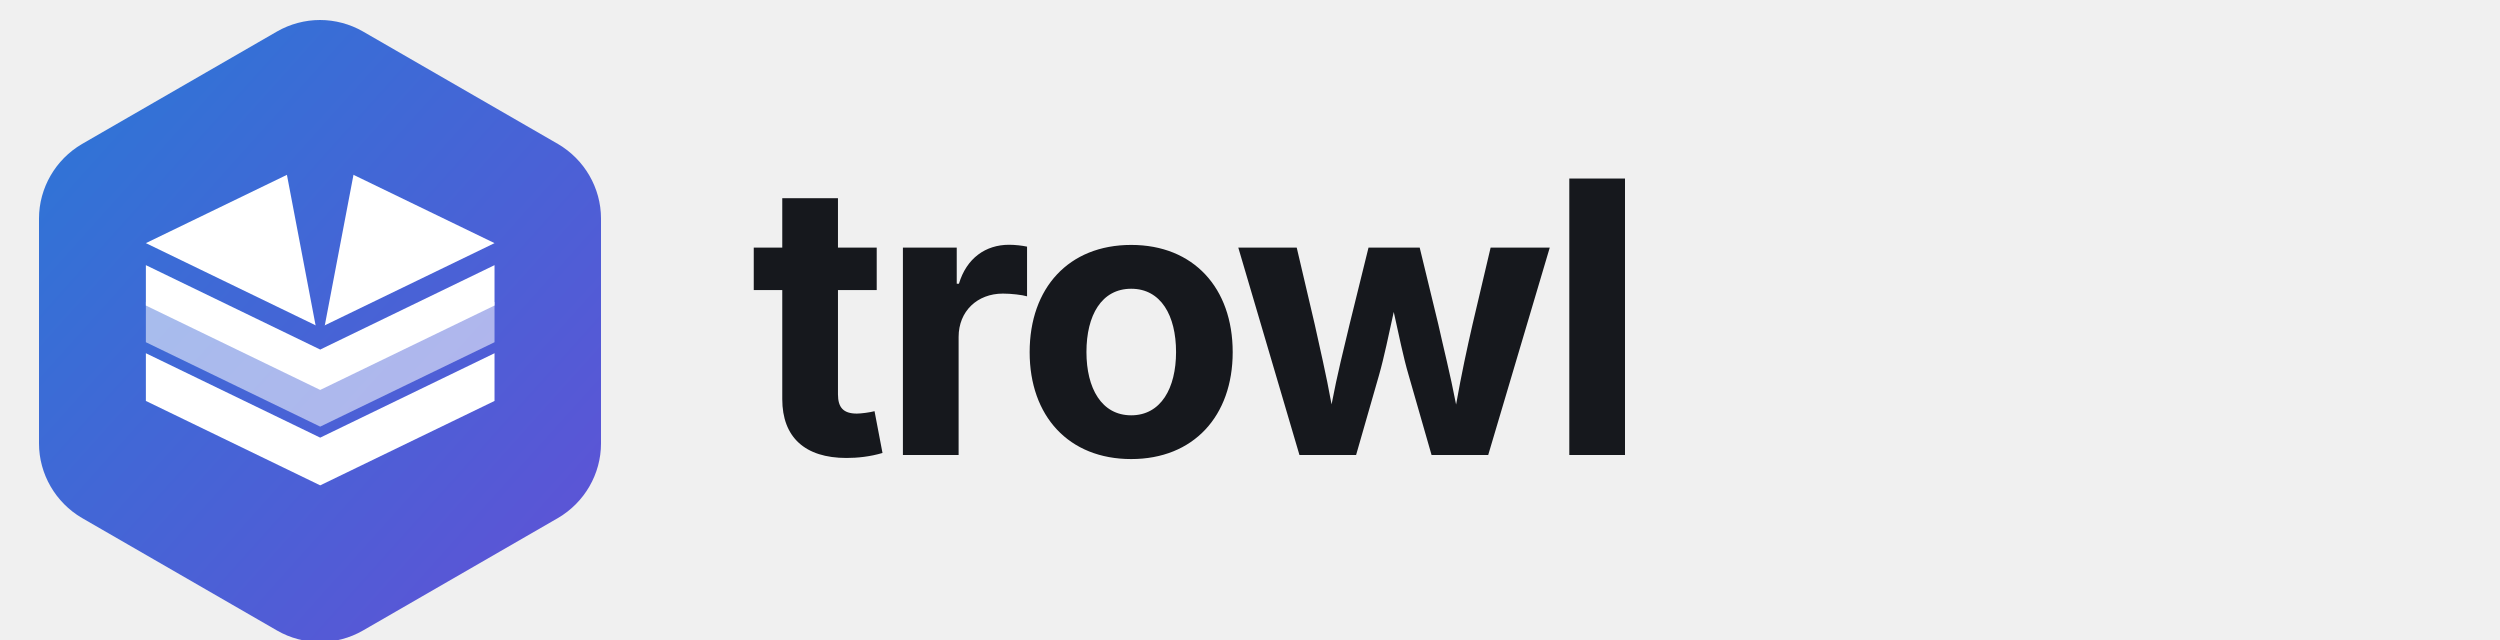
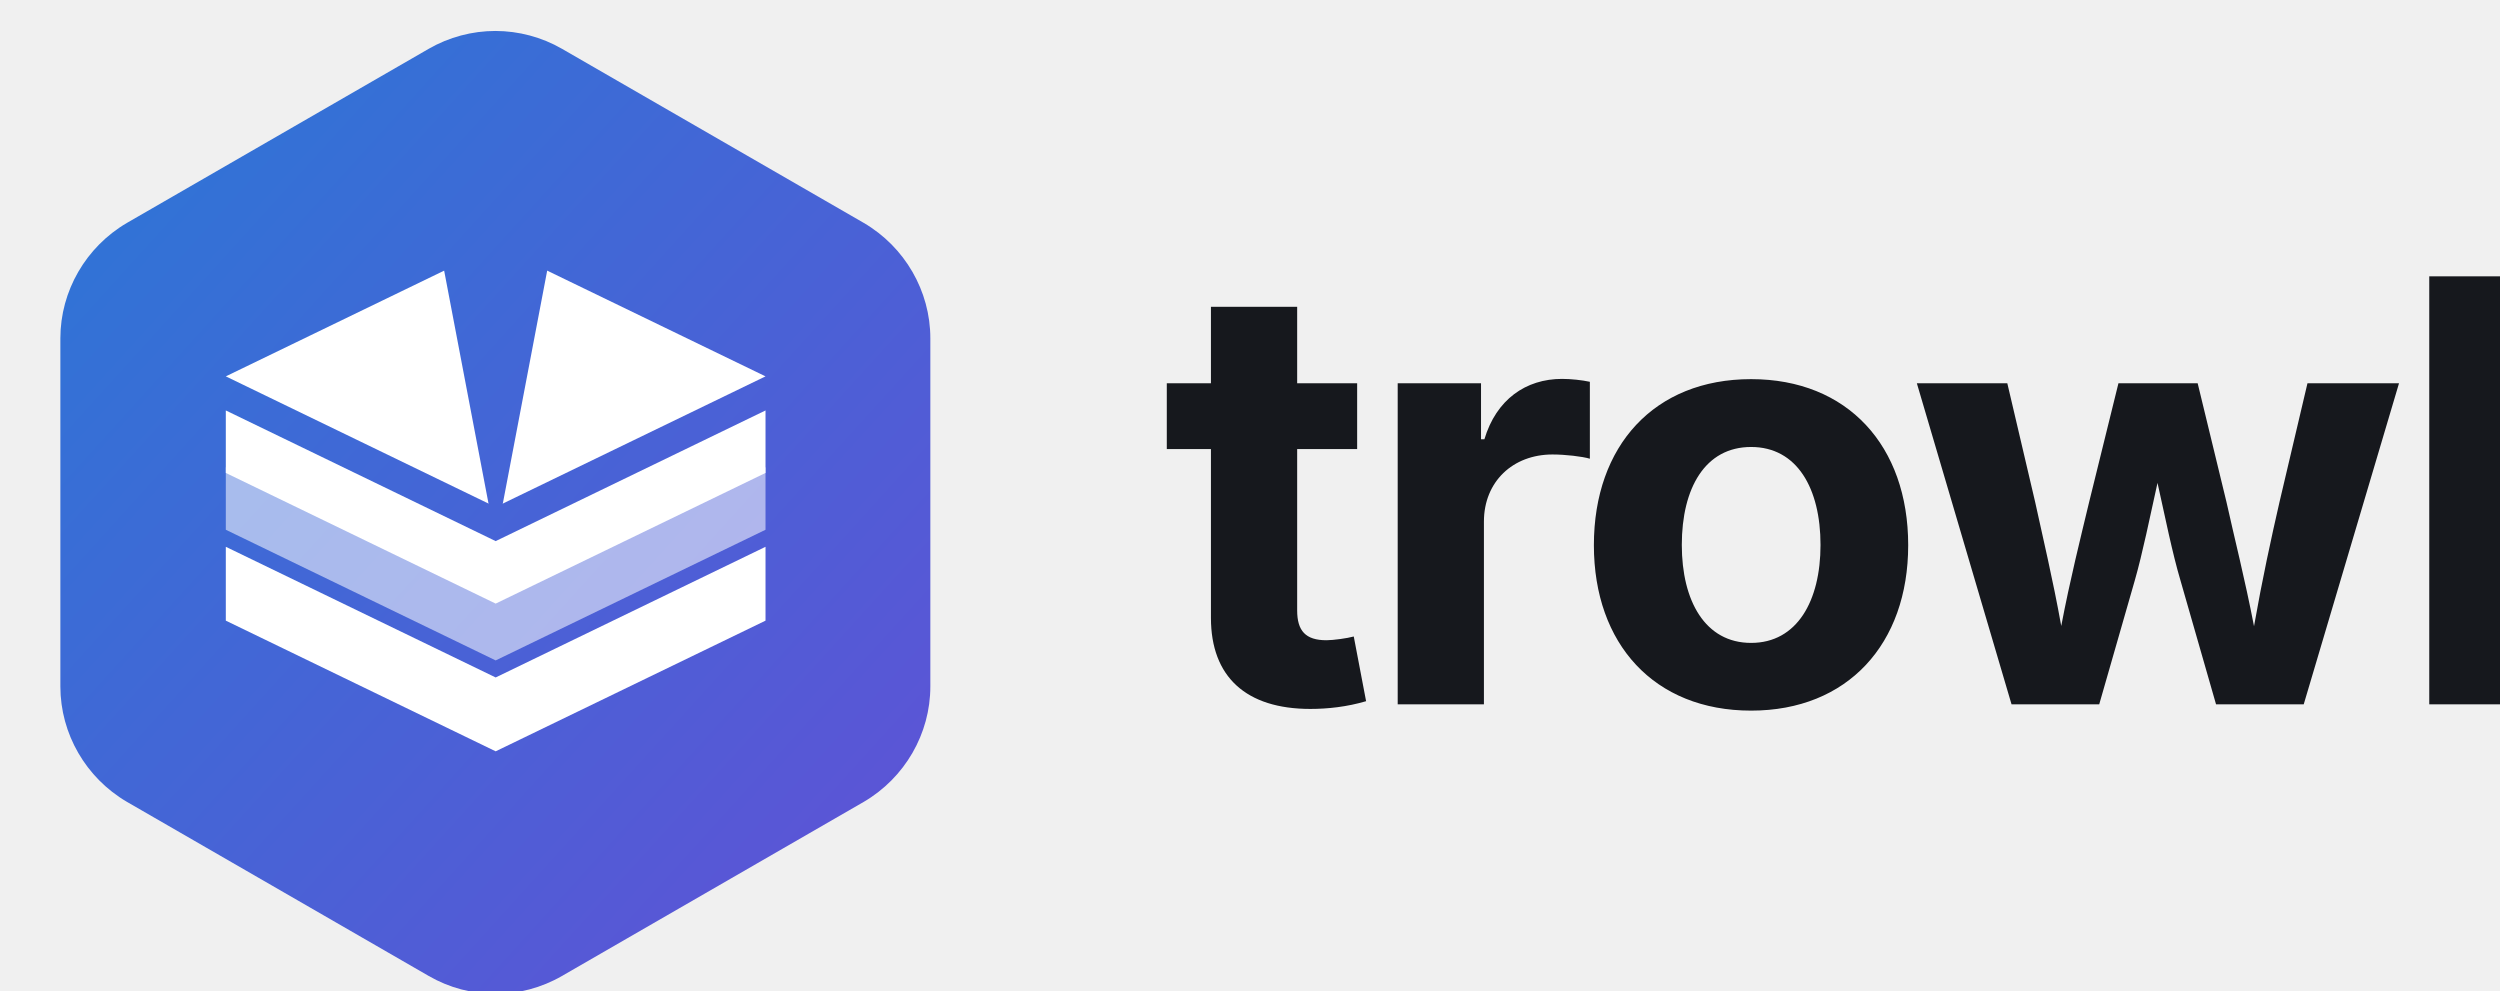
- <svg xmlns="http://www.w3.org/2000/svg" viewBox="0 0 500 128" role="img" aria-label="Trowl">
+ <svg xmlns="http://www.w3.org/2000/svg" viewBox="0 0 323 128" role="img" aria-label="Trowl">
  <defs>
    <linearGradient id="bg" x1="0" y1="0" x2="1" y2="1">
      <stop offset="0" stop-color="#2a78d6" />
      <stop offset="1" stop-color="#6250d6" />
    </linearGradient>
    <mask id="m">
      <rect width="24" height="24" fill="#fff" />
      <path d="M12 4.5 15.6 2H24V0H0v2h8.4Z" fill="#000" />
      <path d="M9.6 1 12 13.6 14.4 1Z" fill="#000" />
    </mask>
  </defs>
  <path d="M64 4c3 0 6 .8 8.6 2.3l39 22.5c5.3 3.1 8.6 8.8 8.6 14.9v45c0 6.1-3.3 11.8-8.6 14.9l-39 22.5a17.2 17.2 0 0 1-17.2 0l-39-22.5C11.1 100.5 7.8 94.8 7.8 88.7v-45c0-6.1 3.3-11.8 8.6-14.9l39-22.5C58 4.8 61 4 64 4Z" fill="url(#bg)" />
  <g transform="translate(20 20) scale(3.67)">
    <path d="M12 15.6 21.5 11v2.2L12 17.8 2.5 13.2V11Z" fill="#fff" opacity=".55" />
    <g fill="#fff" mask="url(#m)">
      <path d="M12 3.2 21.5 7.8 12 12.4 2.5 7.8Z" />
      <path d="M12 13.6 21.5 9v2.2L12 15.8 2.5 11.2V9Z" />
    </g>
    <path d="M12 18.4 21.5 13.8v2.6L12 21 2.5 16.4v-2.6Z" fill="#fff" />
  </g>
-   <text x="150" y="91" fill="#16181d" font-family="ui-sans-serif, -apple-system, Segoe UI, Inter, Helvetica, Arial, sans-serif" font-size="76" font-weight="700" letter-spacing="-2">trowl</text>
+   <text x="150" y="91" fill="#16181d" font-family="ui-sans-serif, -apple-system, Segoe UI, Inter, Helvetica, Arial, sans-serif" font-size="76" font-weight="700" letter-spacing="-2" textLength="170" lengthAdjust="spacingAndGlyphs">trowl</text>
</svg>
